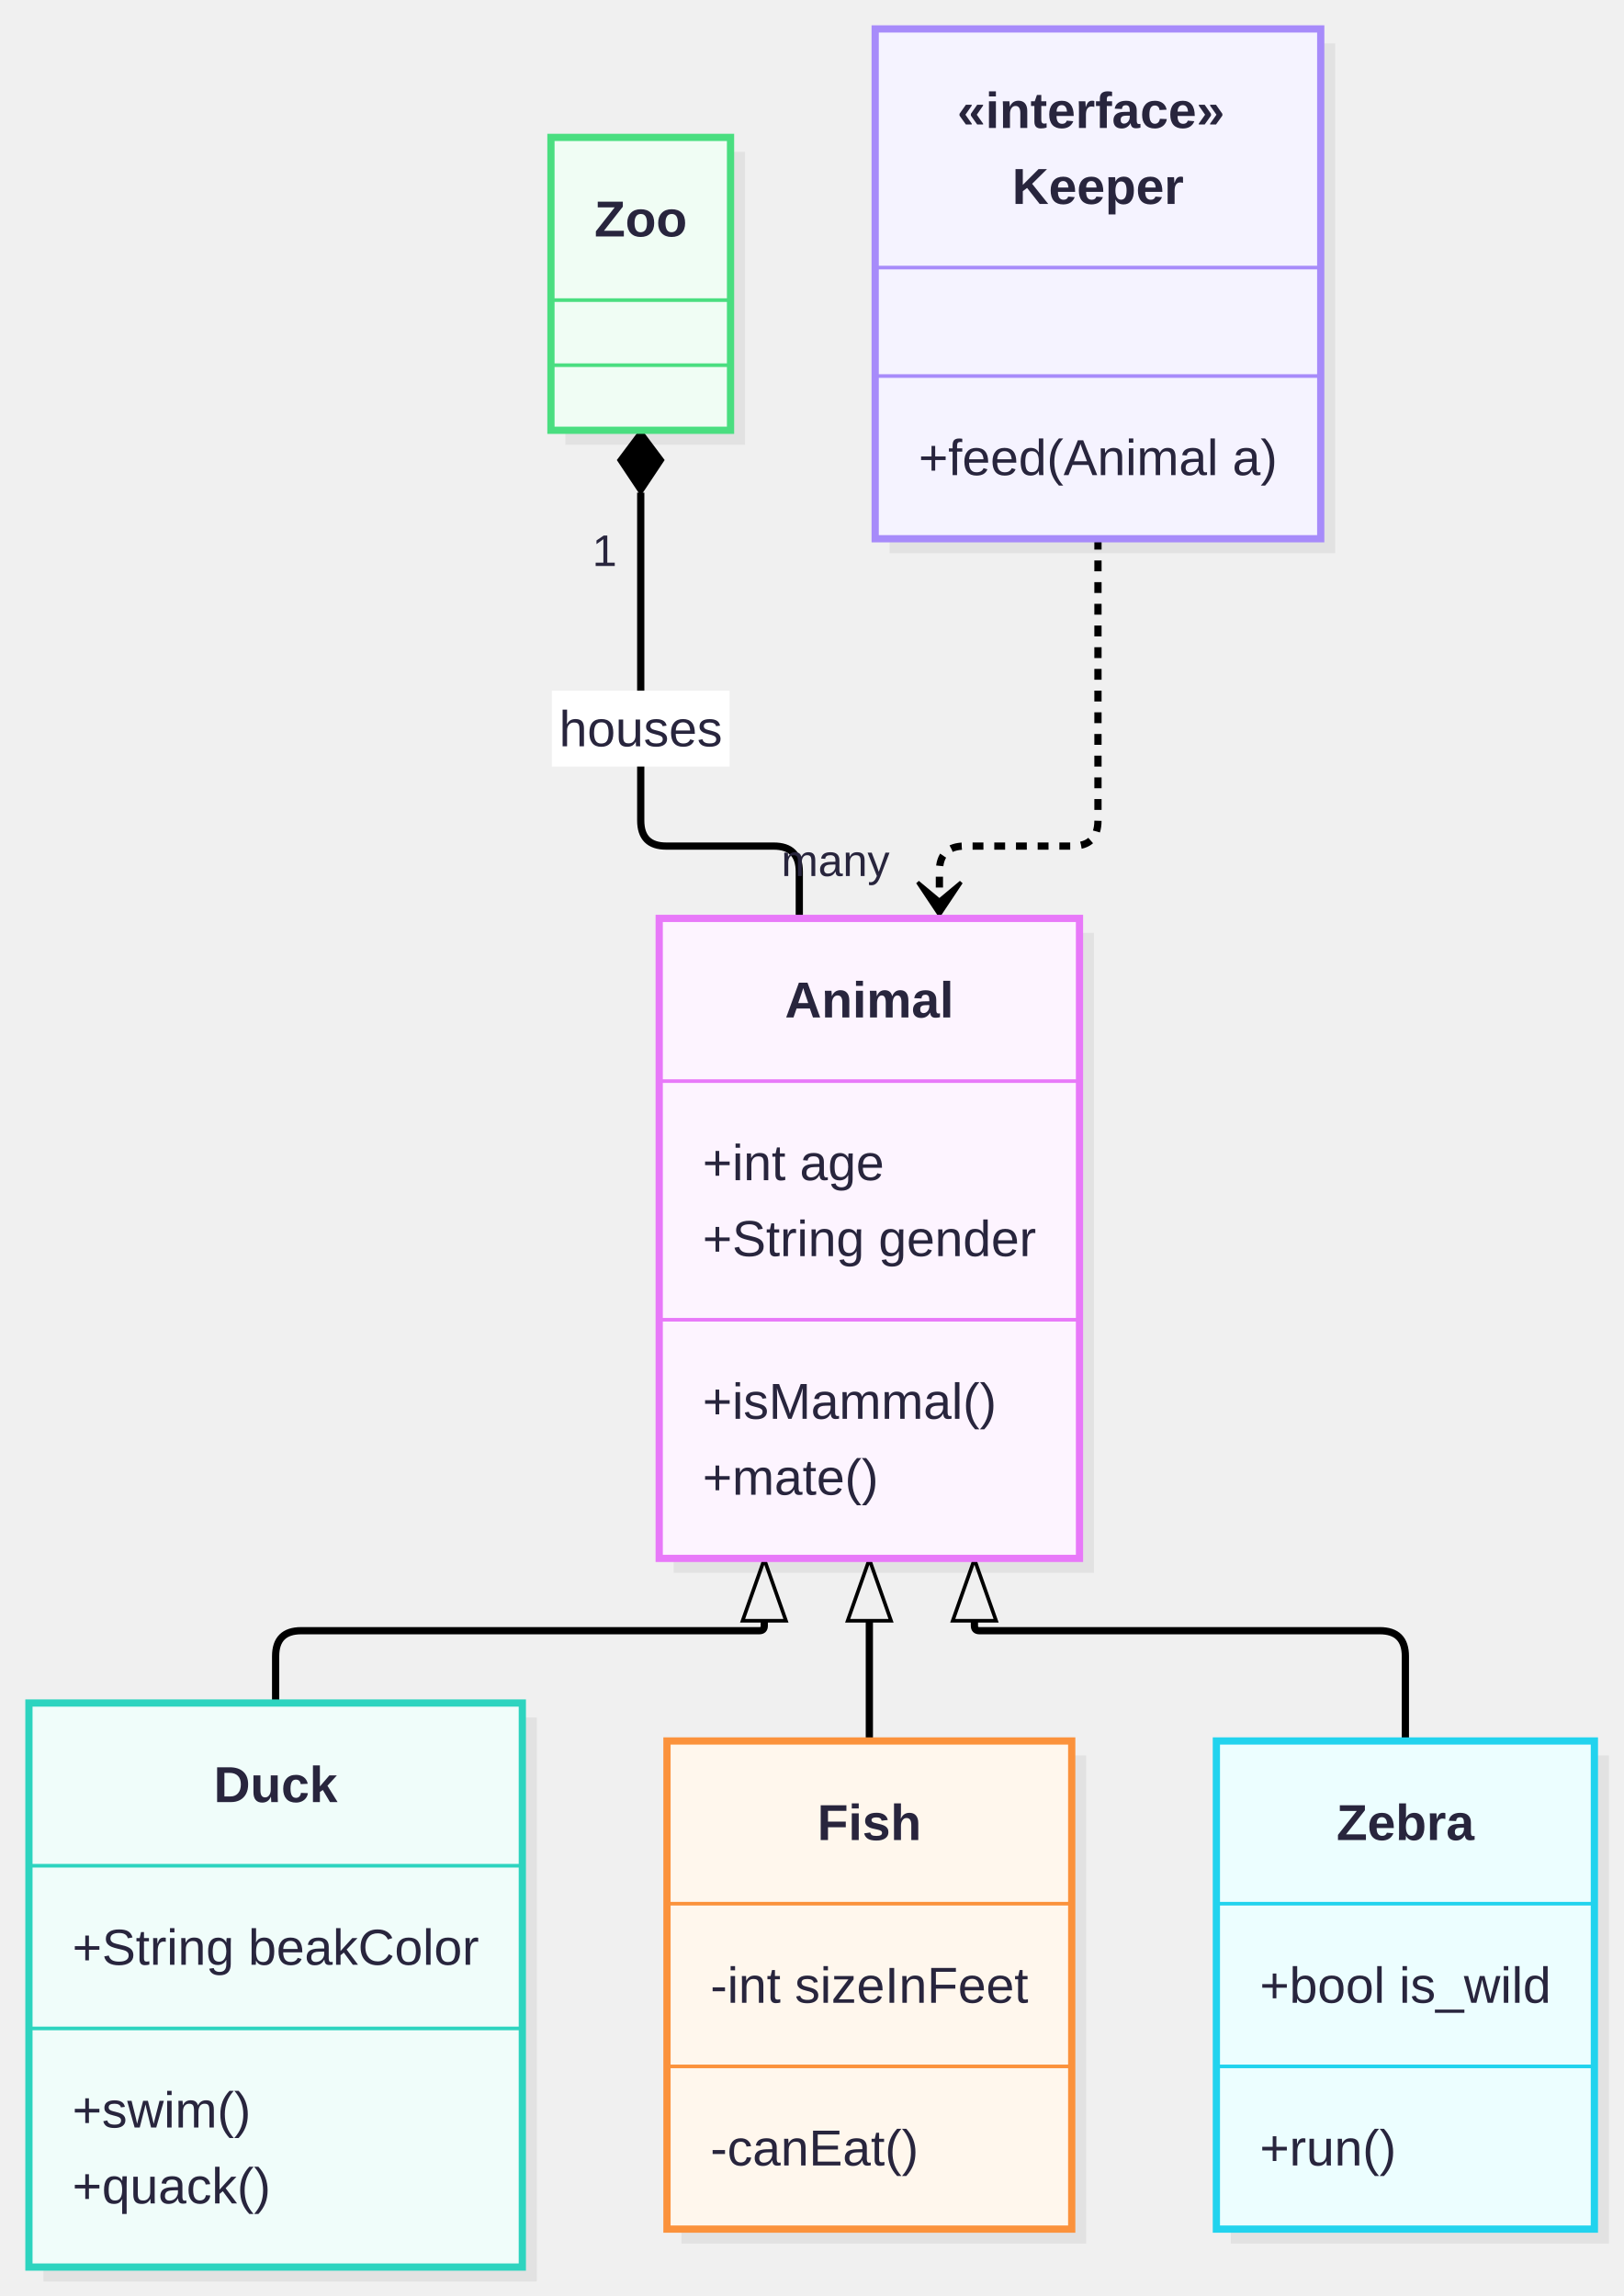
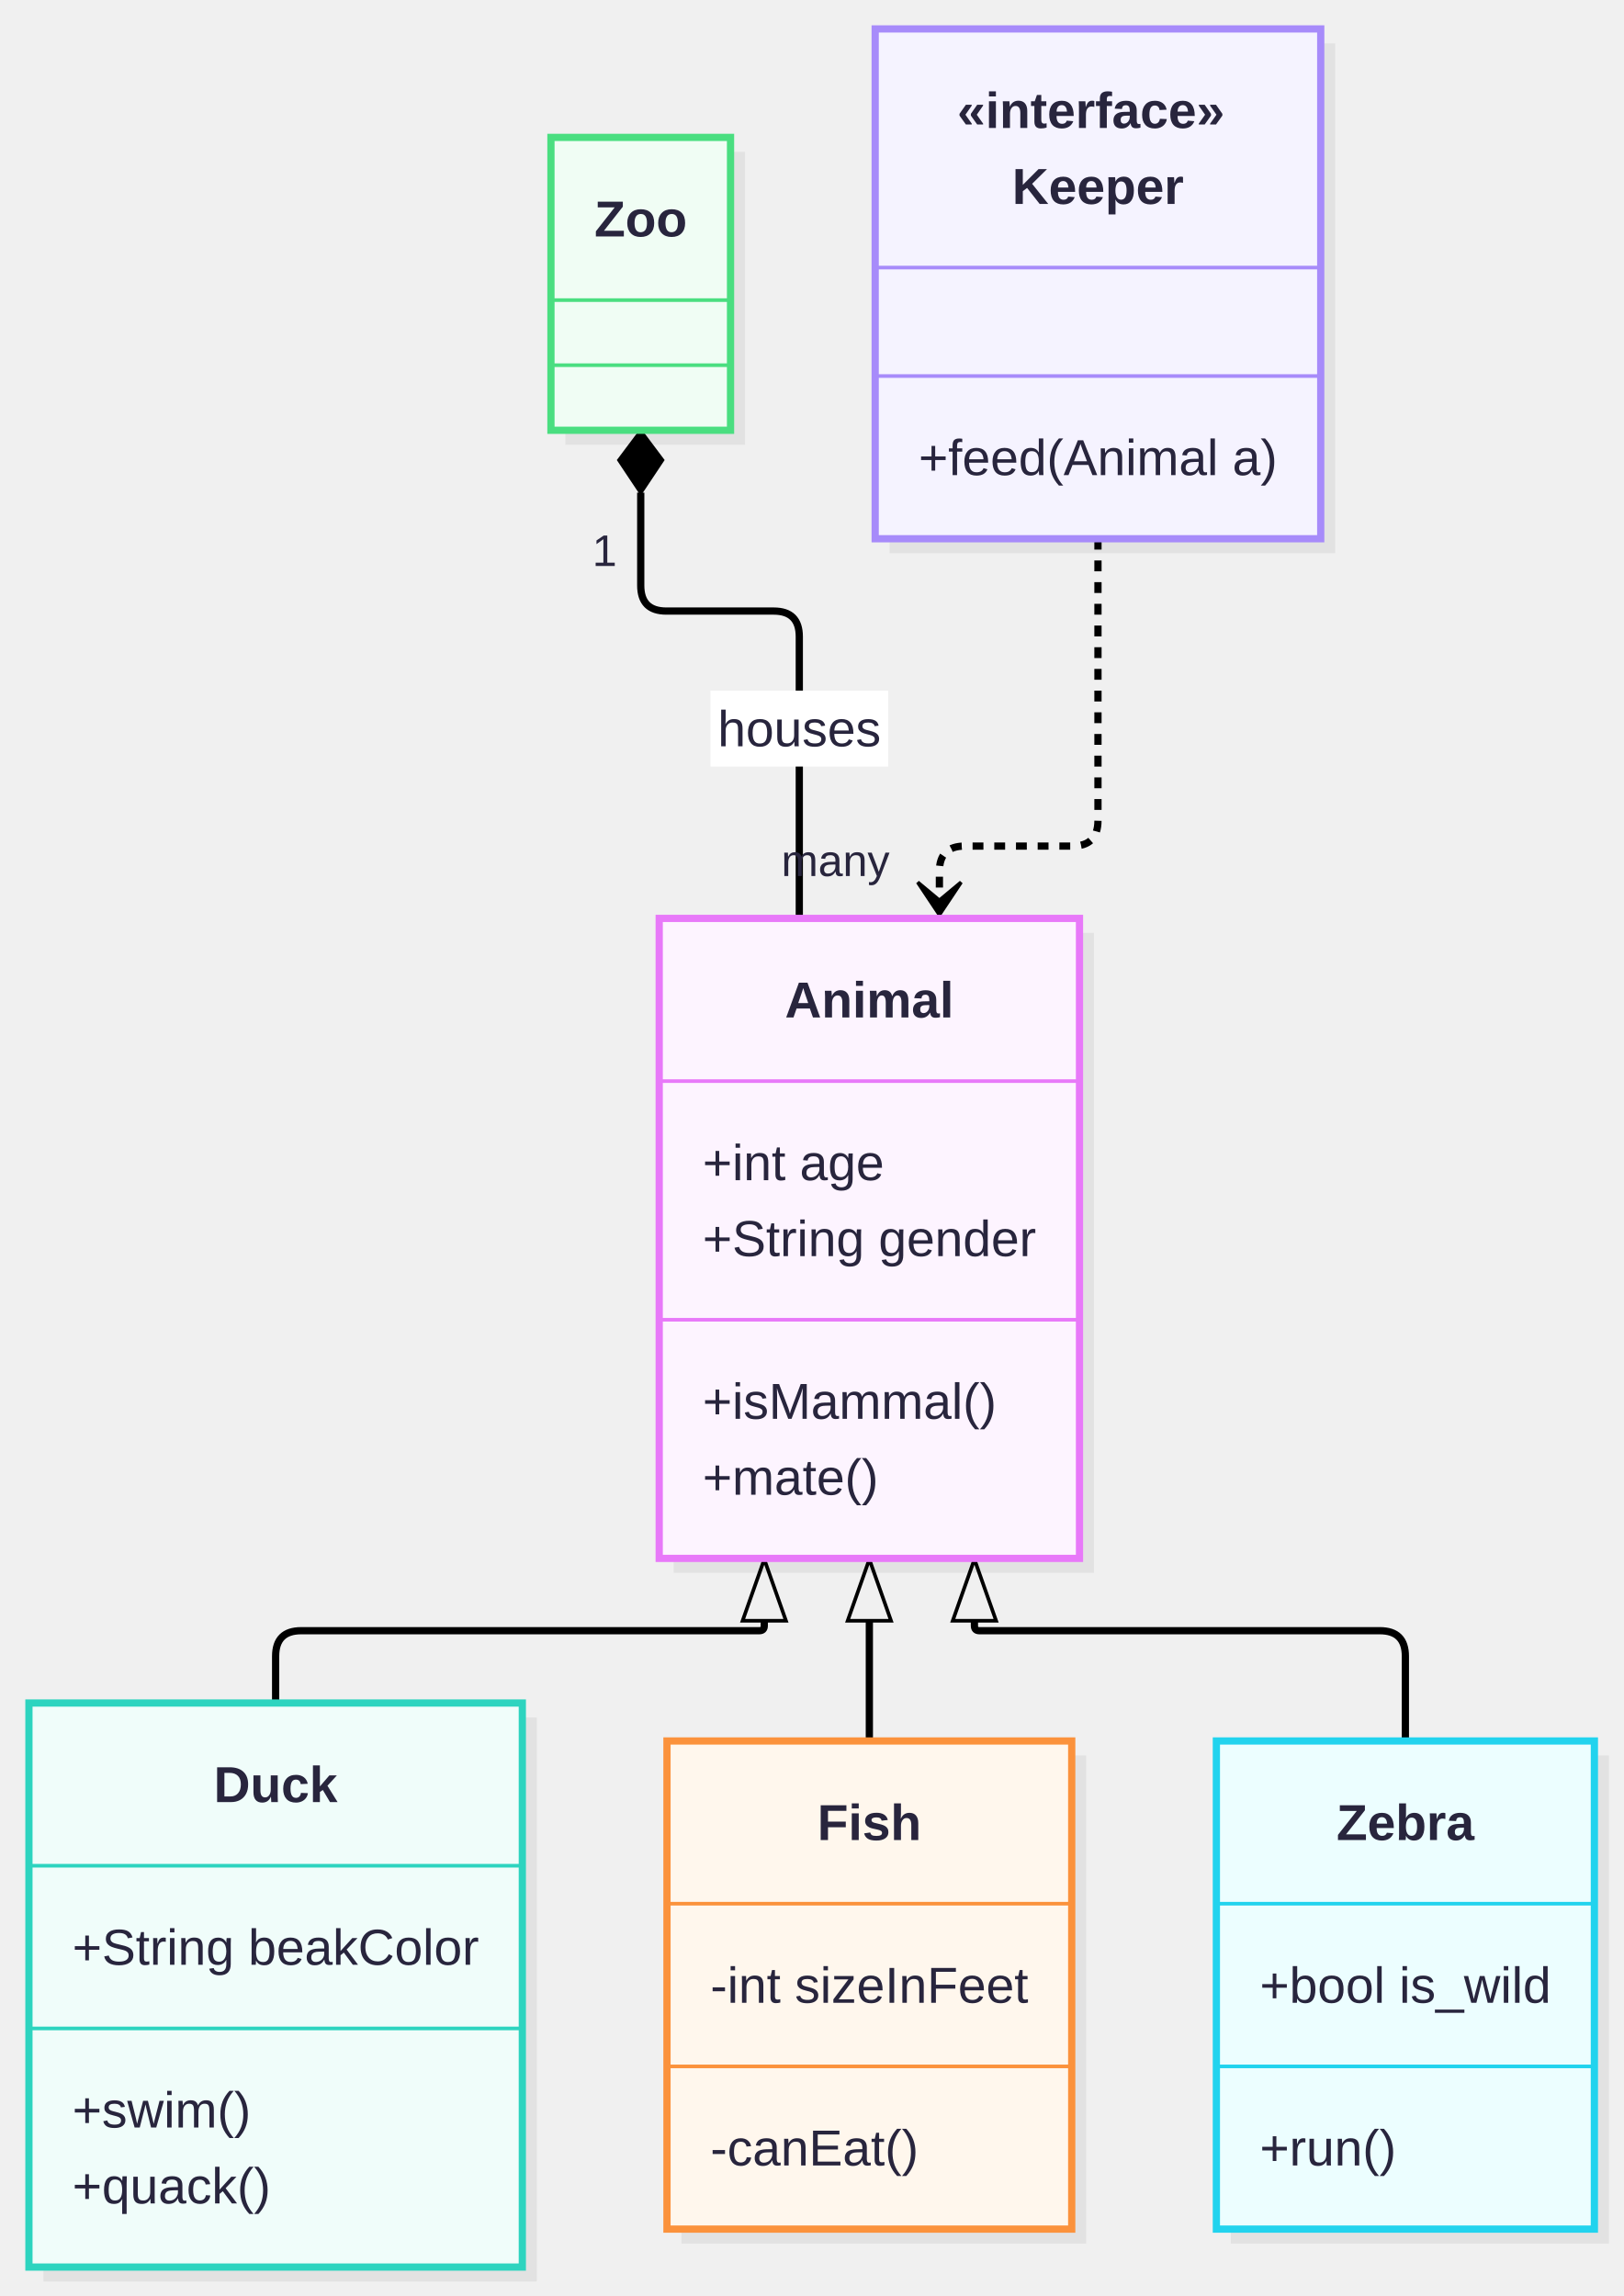
<svg xmlns="http://www.w3.org/2000/svg" id="my-svg" width="100%" class="classDiagram" style="max-width: 448.882px; background-color: white;" viewBox="-8 -8 448.882 635" role="graphics-document document" aria-roledescription="classDiagram">
  <style>#my-svg{font-family:"Recursive Variable", arial, sans-serif;font-size:16px;}#my-svg text{font-family:"Recursive Variable", arial, sans-serif;}</style>
  <g>
    <g class="edgePaths">
      <g id="L-Animal-Duck-0" class="edgePath">
        <path class="flowchart-link LS-Animal LE-Duck" d="M203.34,440.25L203.34,441.625C203.34,442.542,202.881,443,201.965,443L75.288,443C70.574,443,68.217,445.357,68.217,450.071L68.217,463" fill="none" stroke="#000000" stroke-width="2" />
        <path class="marker" d="M203.34,423.25L197.34,440.25L209.34,440.25Z" fill="none" stroke="#000000" stroke-width="1" />
      </g>
      <g id="L-Animal-Fish-1" class="edgePath">
        <path class="flowchart-link LS-Animal LE-Fish" d="M232.394,440.25L232.394,473.5" fill="none" stroke="#000000" stroke-width="2" />
        <path class="marker" d="M232.394,423.25L226.394,440.25L238.394,440.25Z" fill="none" stroke="#000000" stroke-width="1" />
      </g>
      <g id="L-Animal-Zebra-2" class="edgePath">
        <path class="flowchart-link LS-Animal LE-Zebra" d="M261.449,440.25L261.449,441.625C261.449,442.542,261.907,443,262.824,443L373.547,443C378.261,443,380.618,445.357,380.618,450.071L380.618,473.5" fill="none" stroke="#000000" stroke-width="2" />
        <path class="marker" d="M261.449,423.25L255.449,440.25L267.449,440.25Z" fill="none" stroke="#000000" stroke-width="1" />
      </g>
      <g id="L-Zoo-Animal-3" class="edgePath">
-         <path class="flowchart-link LS-Zoo LE-Animal" d="M169.178,128.25L169.178,218.929C169.178,223.643,171.535,226,176.249,226L205.953,226C210.667,226,213.024,228.357,213.024,233.071L213.024,246" fill="none" stroke="#000000" stroke-width="2" />
+         <path class="flowchart-link LS-Zoo LE-Animal" d="M169.178,128.25L169.178,153.929C169.178,158.643,171.535,161,176.249,161L205.953,161C210.667,161,213.024,163.357,213.024,168.071L213.024,246" fill="none" stroke="#000000" stroke-width="2" />
        <path class="marker" d="M169.178,128.25L163.178,119.25L169.178,111.25L175.178,119.25Z" fill="#000000" stroke="#000000" stroke-width="1" />
      </g>
      <g id="L-Keeper-Animal-4" class="edgePath">
        <path class="flowchart-link LS-Keeper LE-Animal" d="M295.611,141L295.611,218.929C295.611,223.643,293.253,226,288.539,226L258.764,226C254.097,226,251.764,228.333,251.764,233L251.764,240" fill="none" stroke="#000000" stroke-width="2" stroke-dasharray="3" />
        <path class="marker" d="M251.764,245L245.764,236L251.764,241L257.764,236Z" fill="#000000" stroke="#000000" stroke-width="1" />
      </g>
    </g>
    <g class="edgeLabels">
      <g class="edgeLabel">
-         <rect x="144.61" y="183" width="49.136" height="21" fill="#ffffff" stroke="none" />
-         <text x="169.178" y="198.4" text-anchor="middle" font-size="14" fill="#28253D">houses</text>
+         <rect x="188.456" y="183" width="49.136" height="21" fill="#ffffff" stroke="none" />
+         <text x="213.024" y="198.4" text-anchor="middle" font-size="14" fill="#28253D">houses</text>
      </g>
      <text class="edgeTerminals" x="159.178" y="148.537" text-anchor="middle" font-size="12.25" fill="#28253D">1</text>
      <text class="edgeTerminals" x="223.024" y="234.287" text-anchor="middle" font-size="12.25" fill="#28253D">many</text>
    </g>
    <g class="nodes">
      <g id="classId-Animal-0" class="node default">
        <rect class="drop-shadow" x="178.285" y="250" width="116.218" height="177" fill="#000000" stroke="none" opacity="0.06" />
        <rect class="basic label-container" x="174.285" y="246" width="116.218" height="177" fill="#FDF4FF" stroke="#E879F9" stroke-width="2" />
        <text class="label" x="232.394" y="273.4" text-anchor="middle" font-size="14" fill="#28253D" font-weight="bold">Animal</text>
        <path class="divider" d="M174.285,291L290.503,291" fill="none" stroke="#E879F9" stroke-width="1" />
        <text class="label" x="186.285" y="318.4" text-anchor="start" font-size="14" fill="#28253D">
          <tspan x="186.285" y="318.4">+int age</tspan>
          <tspan x="186.285" y="339.4">+String gender</tspan>
        </text>
        <path class="divider" d="M174.285,357L290.503,357" fill="none" stroke="#E879F9" stroke-width="1" />
        <text class="label" x="186.285" y="384.4" text-anchor="start" font-size="14" fill="#28253D">
          <tspan x="186.285" y="384.4">+isMammal()</tspan>
          <tspan x="186.285" y="405.4">+mate()</tspan>
        </text>
      </g>
      <g id="classId-Duck-1" class="node default">
        <rect class="drop-shadow" x="4" y="467" width="136.434" height="156" fill="#000000" stroke="none" opacity="0.06" />
        <rect class="basic label-container" x="0" y="463" width="136.434" height="156" fill="#F0FDFA" stroke="#2DD4BF" stroke-width="2" />
        <text class="label" x="68.217" y="490.4" text-anchor="middle" font-size="14" fill="#28253D" font-weight="bold">Duck</text>
        <path class="divider" d="M0,508L136.434,508" fill="none" stroke="#2DD4BF" stroke-width="1" />
        <text class="label" x="12" y="535.4" text-anchor="start" font-size="14" fill="#28253D">+String beakColor</text>
        <path class="divider" d="M0,553L136.434,553" fill="none" stroke="#2DD4BF" stroke-width="1" />
        <text class="label" x="12" y="580.4" text-anchor="start" font-size="14" fill="#28253D">
          <tspan x="12" y="580.4">+swim()</tspan>
          <tspan x="12" y="601.4">+quack()</tspan>
        </text>
      </g>
      <g id="classId-Fish-2" class="node default">
        <rect class="drop-shadow" x="180.434" y="477.5" width="111.92" height="135" fill="#000000" stroke="none" opacity="0.06" />
        <rect class="basic label-container" x="176.434" y="473.5" width="111.92" height="135" fill="#FFF7ED" stroke="#FB923C" stroke-width="2" />
        <text class="label" x="232.394" y="500.9" text-anchor="middle" font-size="14" fill="#28253D" font-weight="bold">Fish</text>
        <path class="divider" d="M176.434,518.5L288.354,518.5" fill="none" stroke="#FB923C" stroke-width="1" />
        <text class="label" x="188.434" y="545.9" text-anchor="start" font-size="14" fill="#28253D">-int sizeInFeet</text>
        <path class="divider" d="M176.434,563.5L288.354,563.5" fill="none" stroke="#FB923C" stroke-width="1" />
        <text class="label" x="188.434" y="590.9" text-anchor="start" font-size="14" fill="#28253D">-canEat()</text>
      </g>
      <g id="classId-Zebra-3" class="node default">
        <rect class="drop-shadow" x="332.354" y="477.5" width="104.528" height="135" fill="#000000" stroke="none" opacity="0.06" />
        <rect class="basic label-container" x="328.354" y="473.5" width="104.528" height="135" fill="#ECFEFF" stroke="#22D3EE" stroke-width="2" />
        <text class="label" x="380.618" y="500.9" text-anchor="middle" font-size="14" fill="#28253D" font-weight="bold">Zebra</text>
        <path class="divider" d="M328.354,518.5L432.882,518.5" fill="none" stroke="#22D3EE" stroke-width="1" />
        <text class="label" x="340.354" y="545.9" text-anchor="start" font-size="14" fill="#28253D">+bool is_wild</text>
        <path class="divider" d="M328.354,563.5L432.882,563.5" fill="none" stroke="#22D3EE" stroke-width="1" />
        <text class="label" x="340.354" y="590.9" text-anchor="start" font-size="14" fill="#28253D">+run()</text>
      </g>
      <g id="classId-Zoo-4" class="node default">
        <rect class="drop-shadow" x="148.347" y="34" width="49.662" height="81" fill="#000000" stroke="none" opacity="0.06" />
        <rect class="basic label-container" x="144.347" y="30" width="49.662" height="81" fill="#F0FDF4" stroke="#4ADE80" stroke-width="2" />
        <text class="label" x="169.178" y="57.4" text-anchor="middle" font-size="14" fill="#28253D" font-weight="bold">Zoo</text>
        <path class="divider" d="M144.347,75L194.009,75" fill="none" stroke="#4ADE80" stroke-width="1" />
        <path class="divider" d="M144.347,93L194.009,93" fill="none" stroke="#4ADE80" stroke-width="1" />
      </g>
      <g id="classId-Keeper-5" class="node default">
        <rect class="drop-shadow" x="238.008" y="4" width="123.204" height="141" fill="#000000" stroke="none" opacity="0.06" />
        <rect class="basic label-container" x="234.008" y="0" width="123.204" height="141" fill="#F5F3FF" stroke="#A78BFA" stroke-width="2" />
        <text class="label" x="295.611" y="27.4" text-anchor="middle" font-size="14" fill="#28253D" font-weight="bold">
          <tspan x="295.611" y="27.4">«interface»</tspan>
          <tspan x="295.611" y="48.4">Keeper</tspan>
        </text>
        <path class="divider" d="M234.008,66L357.213,66" fill="none" stroke="#A78BFA" stroke-width="1" />
        <path class="divider" d="M234.008,96L357.213,96" fill="none" stroke="#A78BFA" stroke-width="1" />
        <text class="label" x="246.008" y="123.4" text-anchor="start" font-size="14" fill="#28253D">+feed(Animal a)</text>
      </g>
    </g>
  </g>
</svg>
